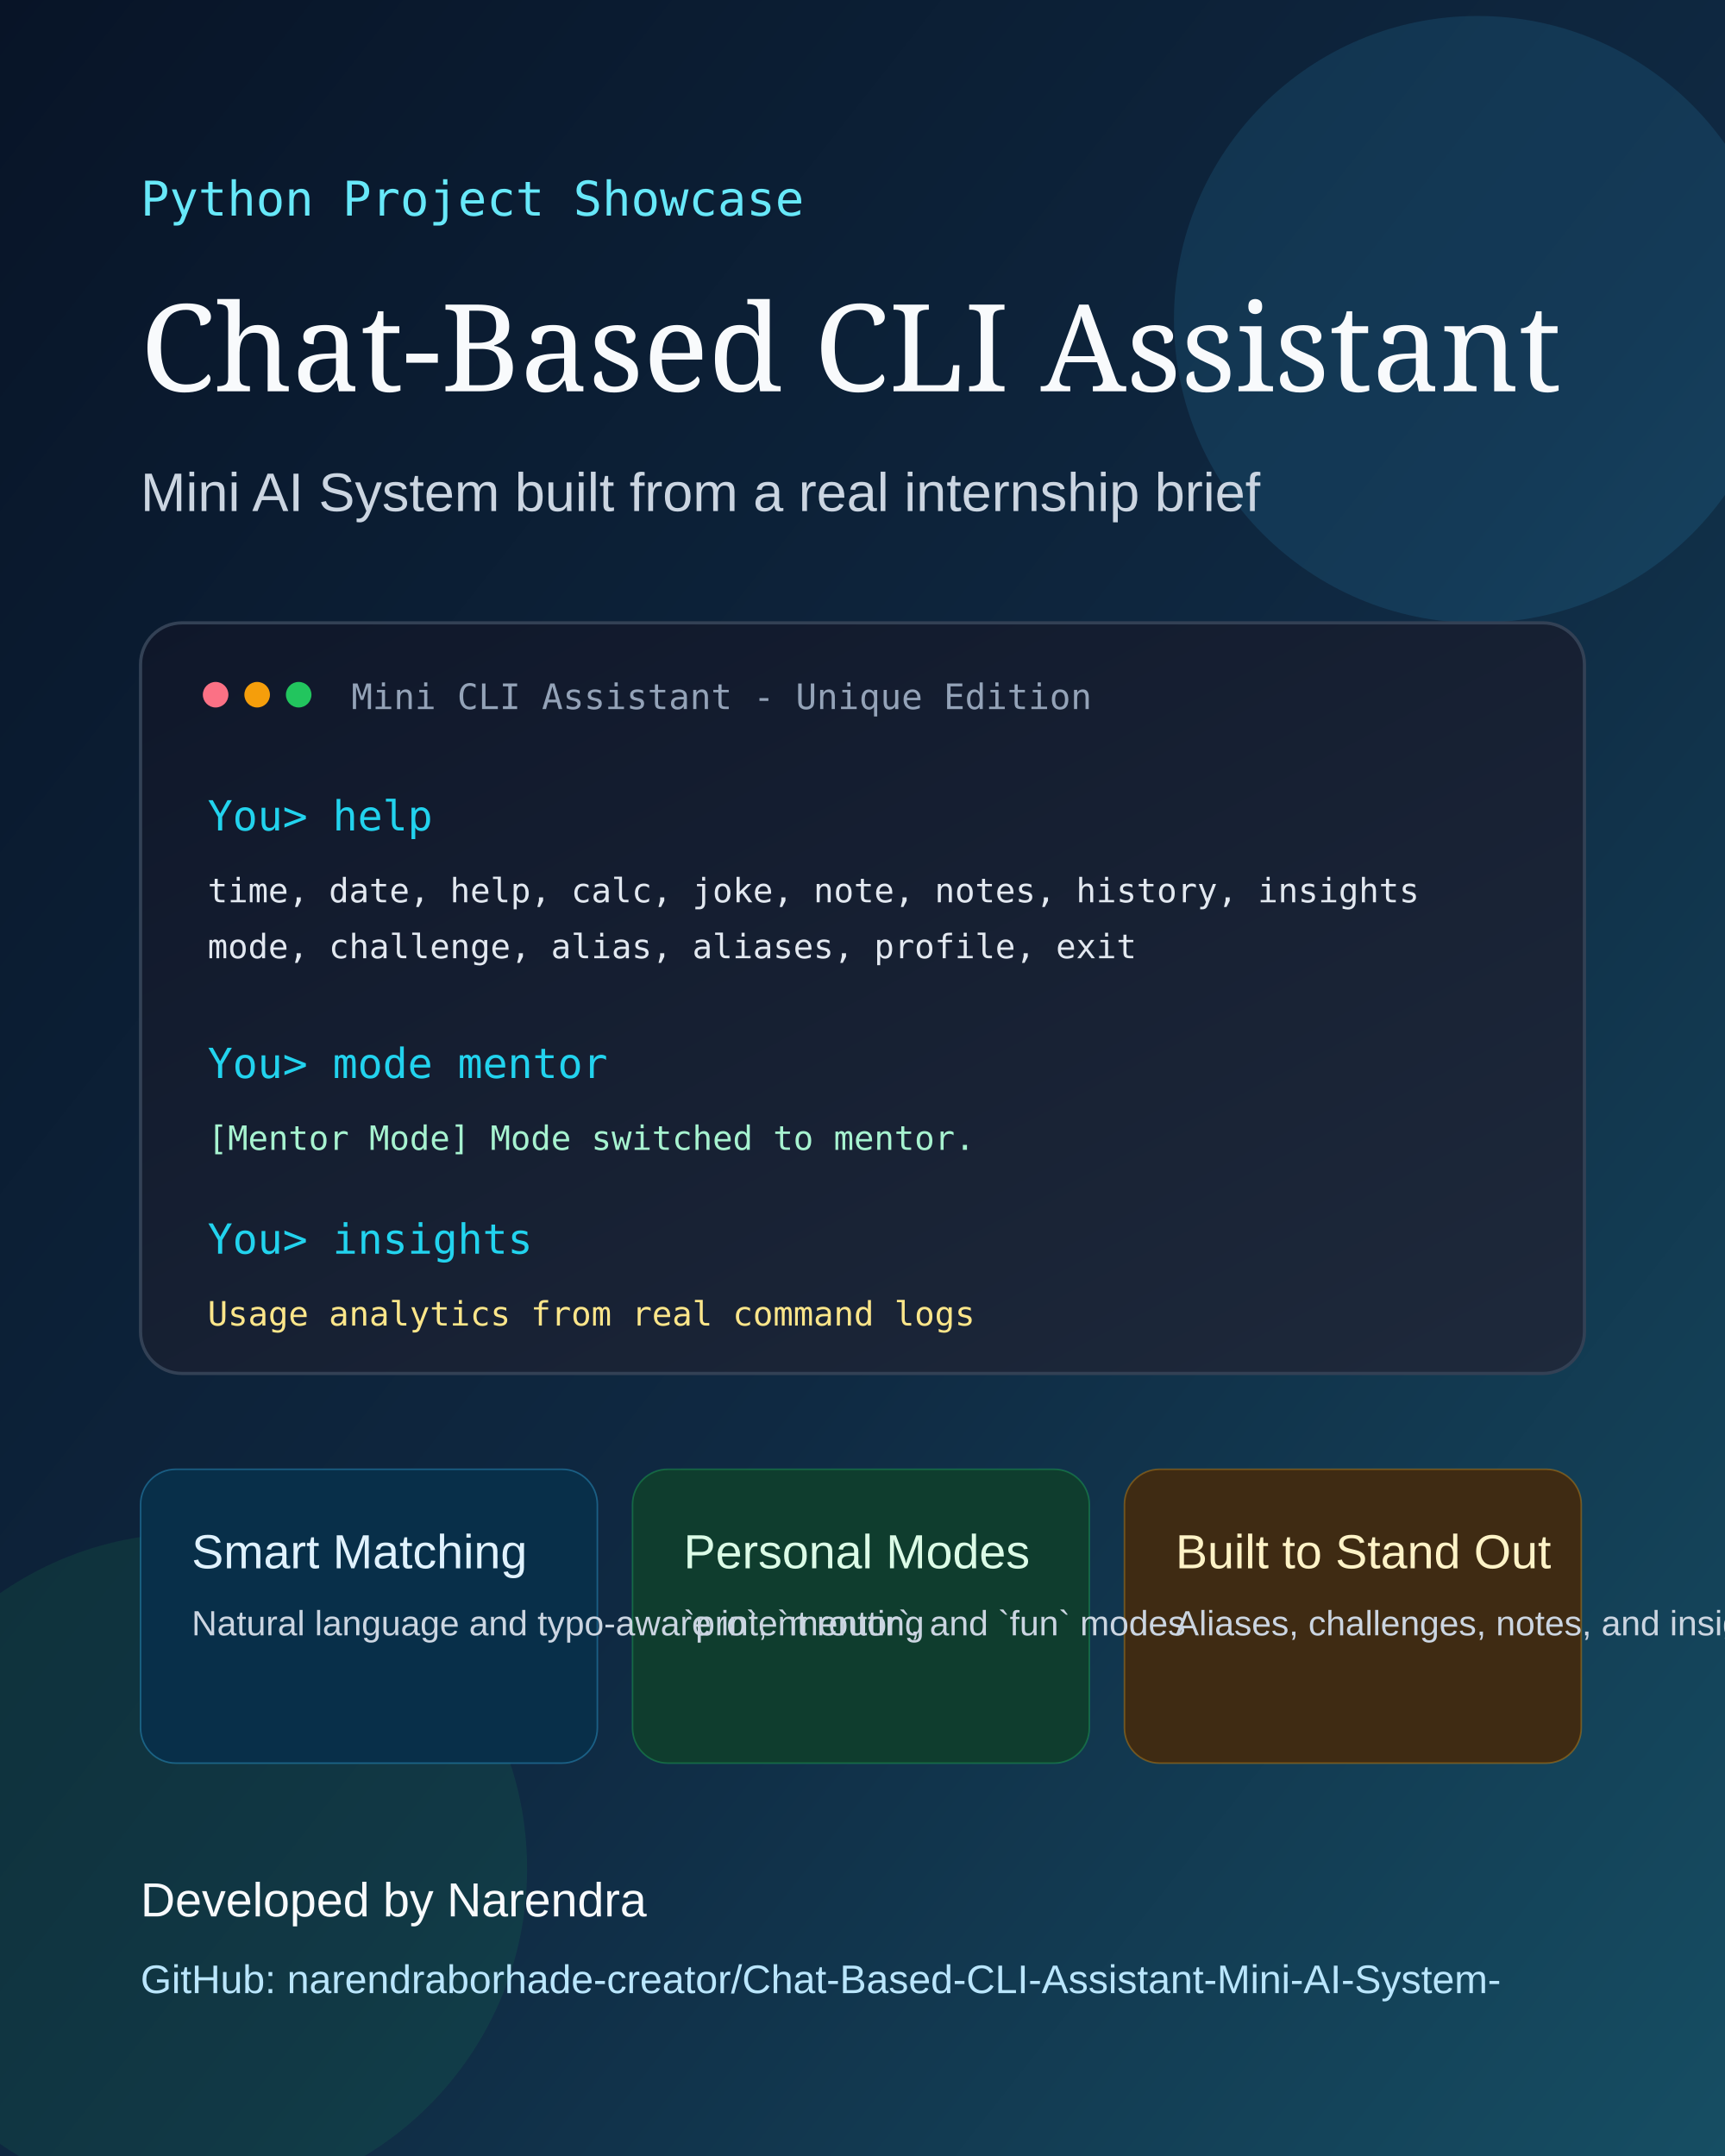
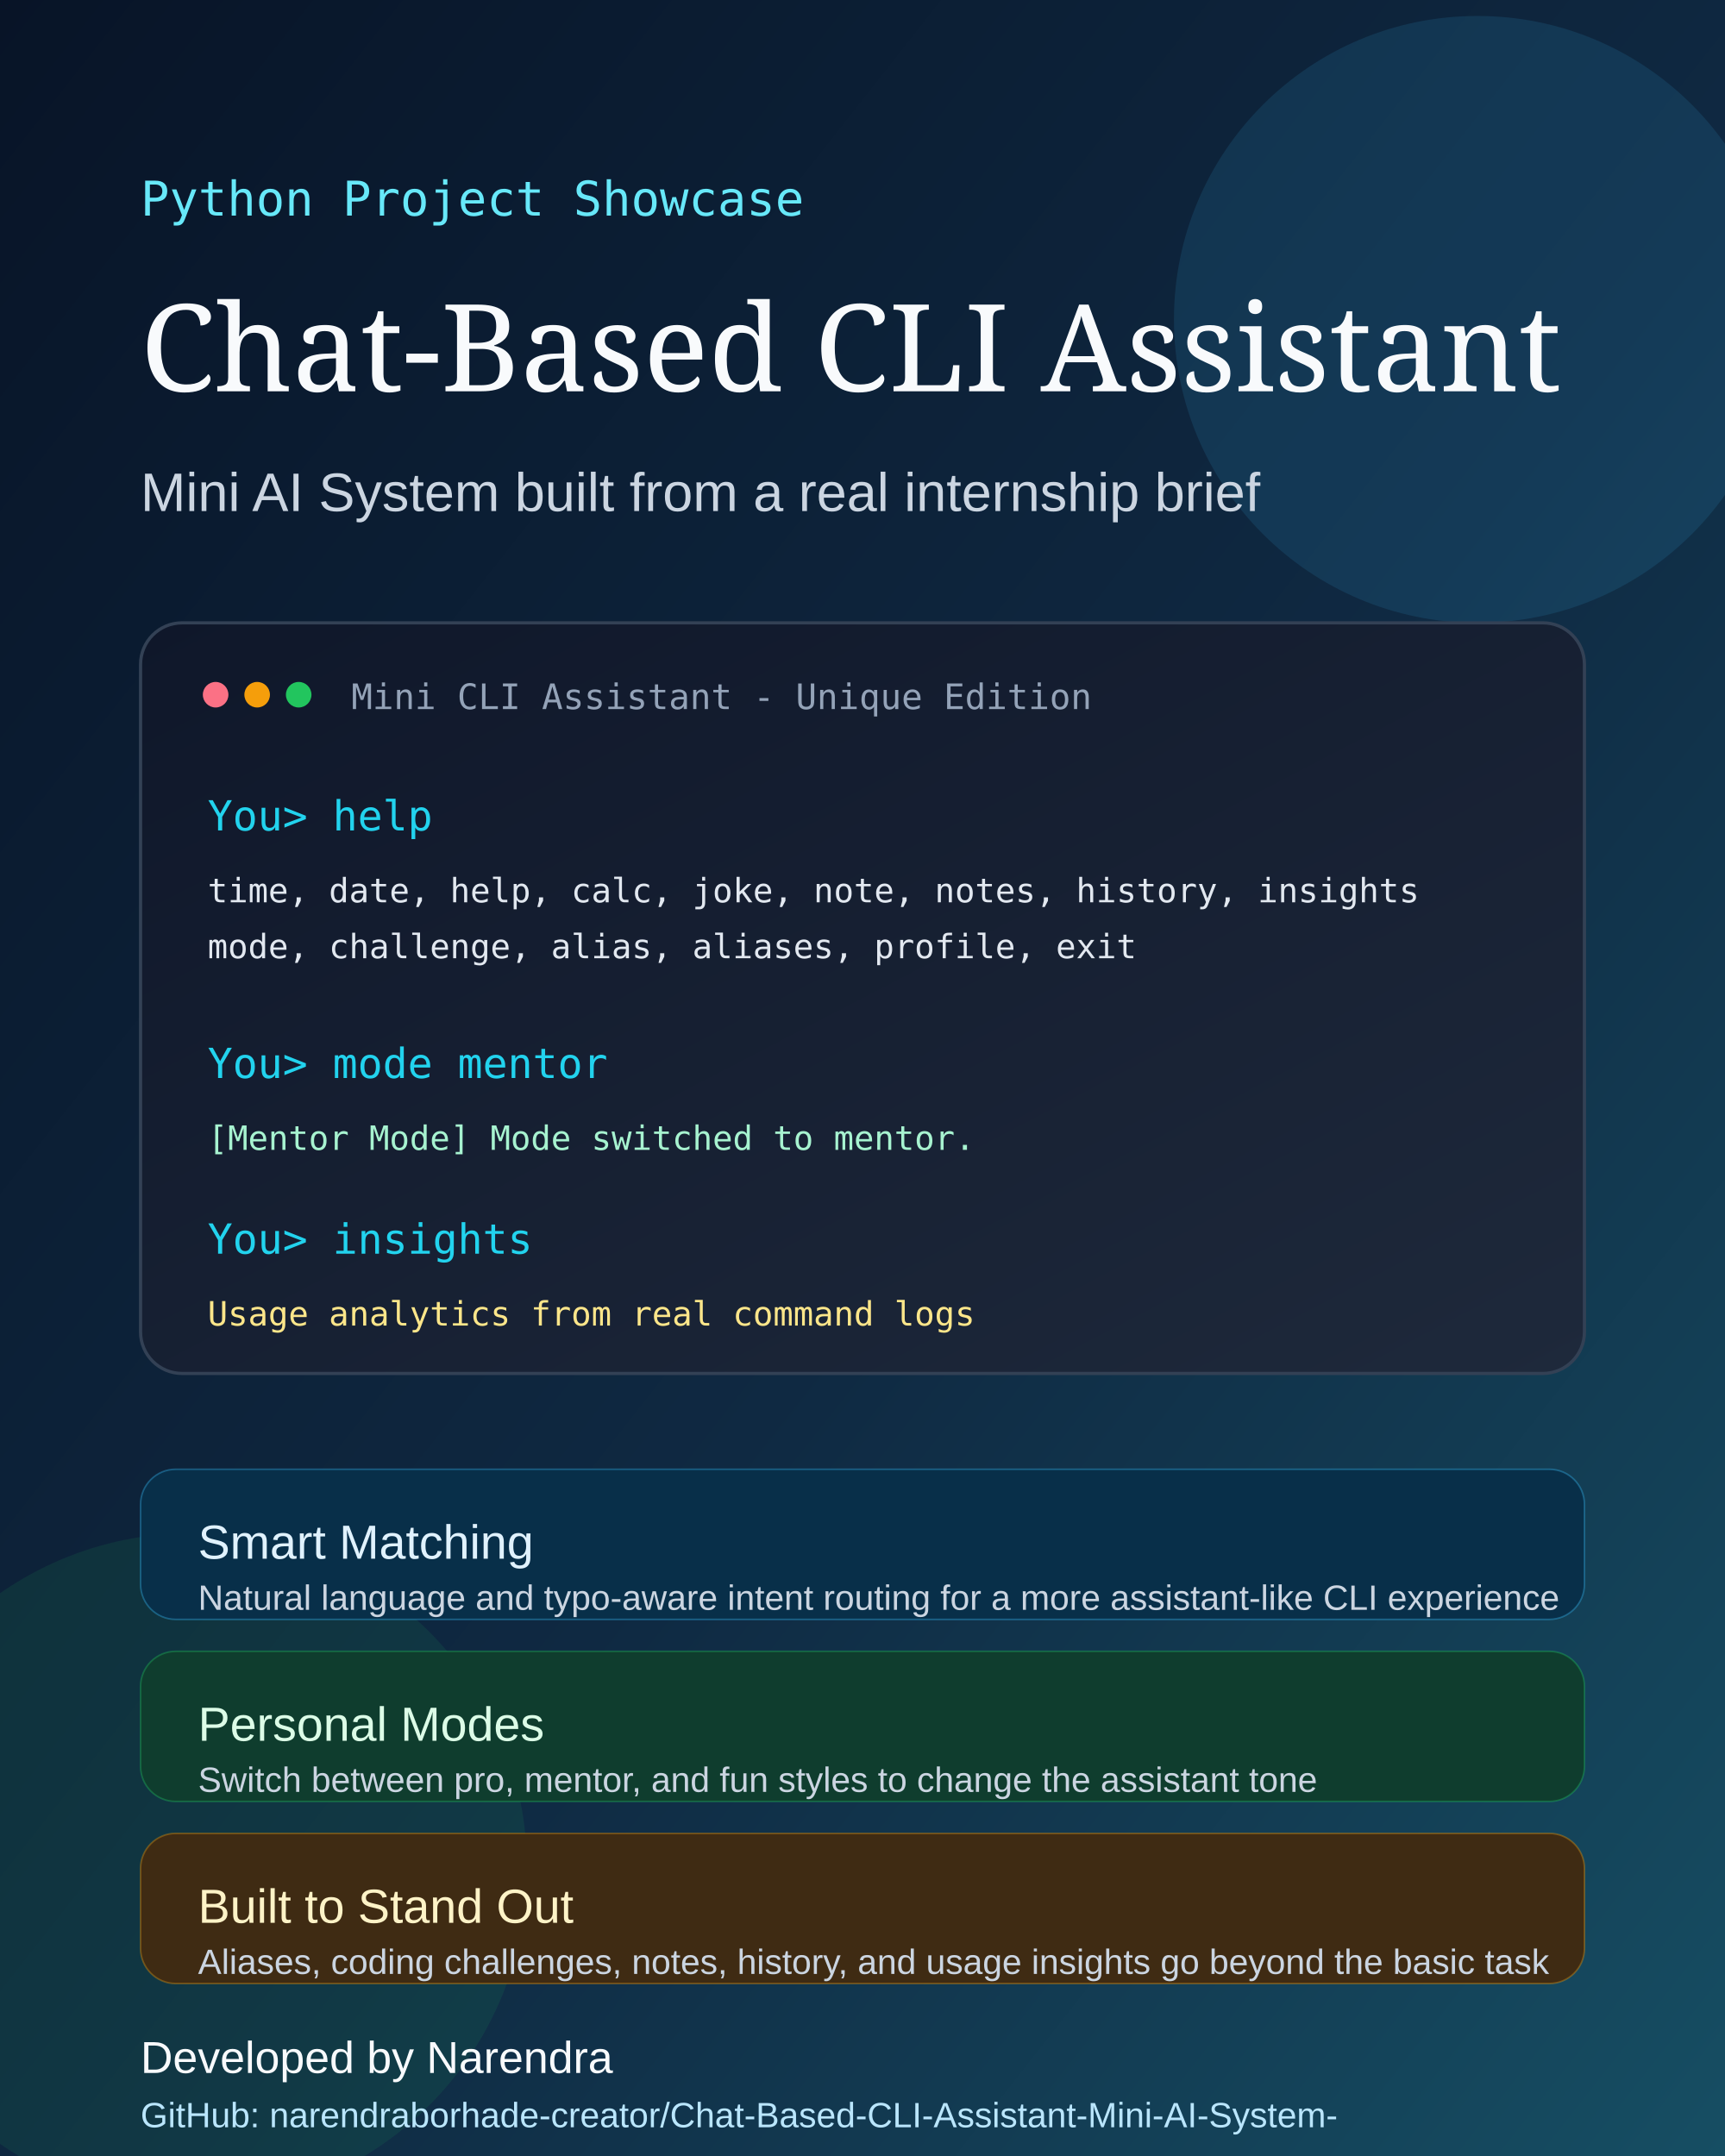
<svg xmlns="http://www.w3.org/2000/svg" width="1080" height="1350" viewBox="0 0 1080 1350" role="img" aria-label="LinkedIn cover for Chat-Based CLI Assistant project">
  <defs>
    <linearGradient id="bg" x1="0" y1="0" x2="1" y2="1">
      <stop offset="0%" stop-color="#081427" />
      <stop offset="55%" stop-color="#0f2942" />
      <stop offset="100%" stop-color="#164e63" />
    </linearGradient>
    <linearGradient id="panel" x1="0" y1="0" x2="1" y2="1">
      <stop offset="0%" stop-color="#0f172a" />
      <stop offset="100%" stop-color="#1e293b" />
    </linearGradient>
  </defs>
  <rect width="1080" height="1350" fill="url(#bg)" />
  <circle cx="925" cy="200" r="190" fill="#38bdf8" opacity="0.12" />
  <circle cx="120" cy="1170" r="210" fill="#22c55e" opacity="0.1" />
  <text x="88" y="135" fill="#67e8f9" font-family="Consolas, Menlo, monospace" font-size="30">Python Project Showcase</text>
  <text x="88" y="245" fill="#f8fafc" font-family="Georgia, serif" font-size="76">Chat-Based CLI Assistant</text>
  <text x="88" y="320" fill="#cbd5e1" font-family="Arial, sans-serif" font-size="34">Mini AI System built from a real internship brief</text>
  <rect x="88" y="390" width="904" height="470" rx="26" fill="url(#panel)" stroke="#334155" stroke-width="2" />
  <circle cx="135" cy="435" r="8" fill="#fb7185" />
  <circle cx="161" cy="435" r="8" fill="#f59e0b" />
  <circle cx="187" cy="435" r="8" fill="#22c55e" />
  <text x="220" y="444" fill="#94a3b8" font-family="Consolas, Menlo, monospace" font-size="22">Mini CLI Assistant - Unique Edition</text>
  <text x="130" y="520" fill="#22d3ee" font-family="Consolas, Menlo, monospace" font-size="26">You&gt; help</text>
  <text x="130" y="565" fill="#e2e8f0" font-family="Consolas, Menlo, monospace" font-size="21">time, date, help, calc, joke, note, notes, history, insights</text>
  <text x="130" y="600" fill="#e2e8f0" font-family="Consolas, Menlo, monospace" font-size="21">mode, challenge, alias, aliases, profile, exit</text>
  <text x="130" y="675" fill="#22d3ee" font-family="Consolas, Menlo, monospace" font-size="26">You&gt; mode mentor</text>
  <text x="130" y="720" fill="#a7f3d0" font-family="Consolas, Menlo, monospace" font-size="21">[Mentor Mode] Mode switched to mentor.</text>
  <text x="130" y="785" fill="#22d3ee" font-family="Consolas, Menlo, monospace" font-size="26">You&gt; insights</text>
  <text x="130" y="830" fill="#fde68a" font-family="Consolas, Menlo, monospace" font-size="21">Usage analytics from real command logs</text>
-   <rect x="88" y="920" width="286" height="184" rx="22" fill="#082f49" stroke="#38bdf8" stroke-opacity="0.35" />
-   <rect x="396" y="920" width="286" height="184" rx="22" fill="#0f3d2e" stroke="#22c55e" stroke-opacity="0.35" />
-   <rect x="704" y="920" width="286" height="184" rx="22" fill="#3f2b13" stroke="#f59e0b" stroke-opacity="0.35" />
-   <text x="120" y="982" fill="#e0f2fe" font-family="Arial, sans-serif" font-size="30">Smart Matching</text>
-   <text x="120" y="1024" fill="#cbd5e1" font-family="Arial, sans-serif" font-size="22">Natural language and typo-aware intent routing</text>
-   <text x="428" y="982" fill="#dcfce7" font-family="Arial, sans-serif" font-size="30">Personal Modes</text>
-   <text x="428" y="1024" fill="#cbd5e1" font-family="Arial, sans-serif" font-size="22">`pro`, `mentor`, and `fun` modes</text>
-   <text x="736" y="982" fill="#fef3c7" font-family="Arial, sans-serif" font-size="30">Built to Stand Out</text>
-   <text x="736" y="1024" fill="#cbd5e1" font-family="Arial, sans-serif" font-size="22">Aliases, challenges, notes, and insights</text>
-   <text x="88" y="1200" fill="#f8fafc" font-family="Arial, sans-serif" font-size="30">Developed by Narendra</text>
-   <text x="88" y="1248" fill="#bae6fd" font-family="Arial, sans-serif" font-size="25">GitHub: narendraborhade-creator/Chat-Based-CLI-Assistant-Mini-AI-System-</text>
+   <rect x="88" y="920" width="904" height="94" rx="22" fill="#082f49" stroke="#38bdf8" stroke-opacity="0.35" />
+   <rect x="88" y="1034" width="904" height="94" rx="22" fill="#0f3d2e" stroke="#22c55e" stroke-opacity="0.35" />
+   <rect x="88" y="1148" width="904" height="94" rx="22" fill="#3f2b13" stroke="#f59e0b" stroke-opacity="0.35" />
+   <text x="124" y="976" fill="#e0f2fe" font-family="Arial, sans-serif" font-size="30">Smart Matching</text>
+   <text x="124" y="1008" fill="#cbd5e1" font-family="Arial, sans-serif" font-size="22">Natural language and typo-aware intent routing for a more assistant-like CLI experience</text>
+   <text x="124" y="1090" fill="#dcfce7" font-family="Arial, sans-serif" font-size="30">Personal Modes</text>
+   <text x="124" y="1122" fill="#cbd5e1" font-family="Arial, sans-serif" font-size="22">Switch between pro, mentor, and fun styles to change the assistant tone</text>
+   <text x="124" y="1204" fill="#fef3c7" font-family="Arial, sans-serif" font-size="30">Built to Stand Out</text>
+   <text x="124" y="1236" fill="#cbd5e1" font-family="Arial, sans-serif" font-size="22">Aliases, coding challenges, notes, history, and usage insights go beyond the basic task</text>
+   <text x="88" y="1298" fill="#f8fafc" font-family="Arial, sans-serif" font-size="28">Developed by Narendra</text>
+   <text x="88" y="1332" fill="#bae6fd" font-family="Arial, sans-serif" font-size="22">GitHub: narendraborhade-creator/Chat-Based-CLI-Assistant-Mini-AI-System-</text>
</svg>
